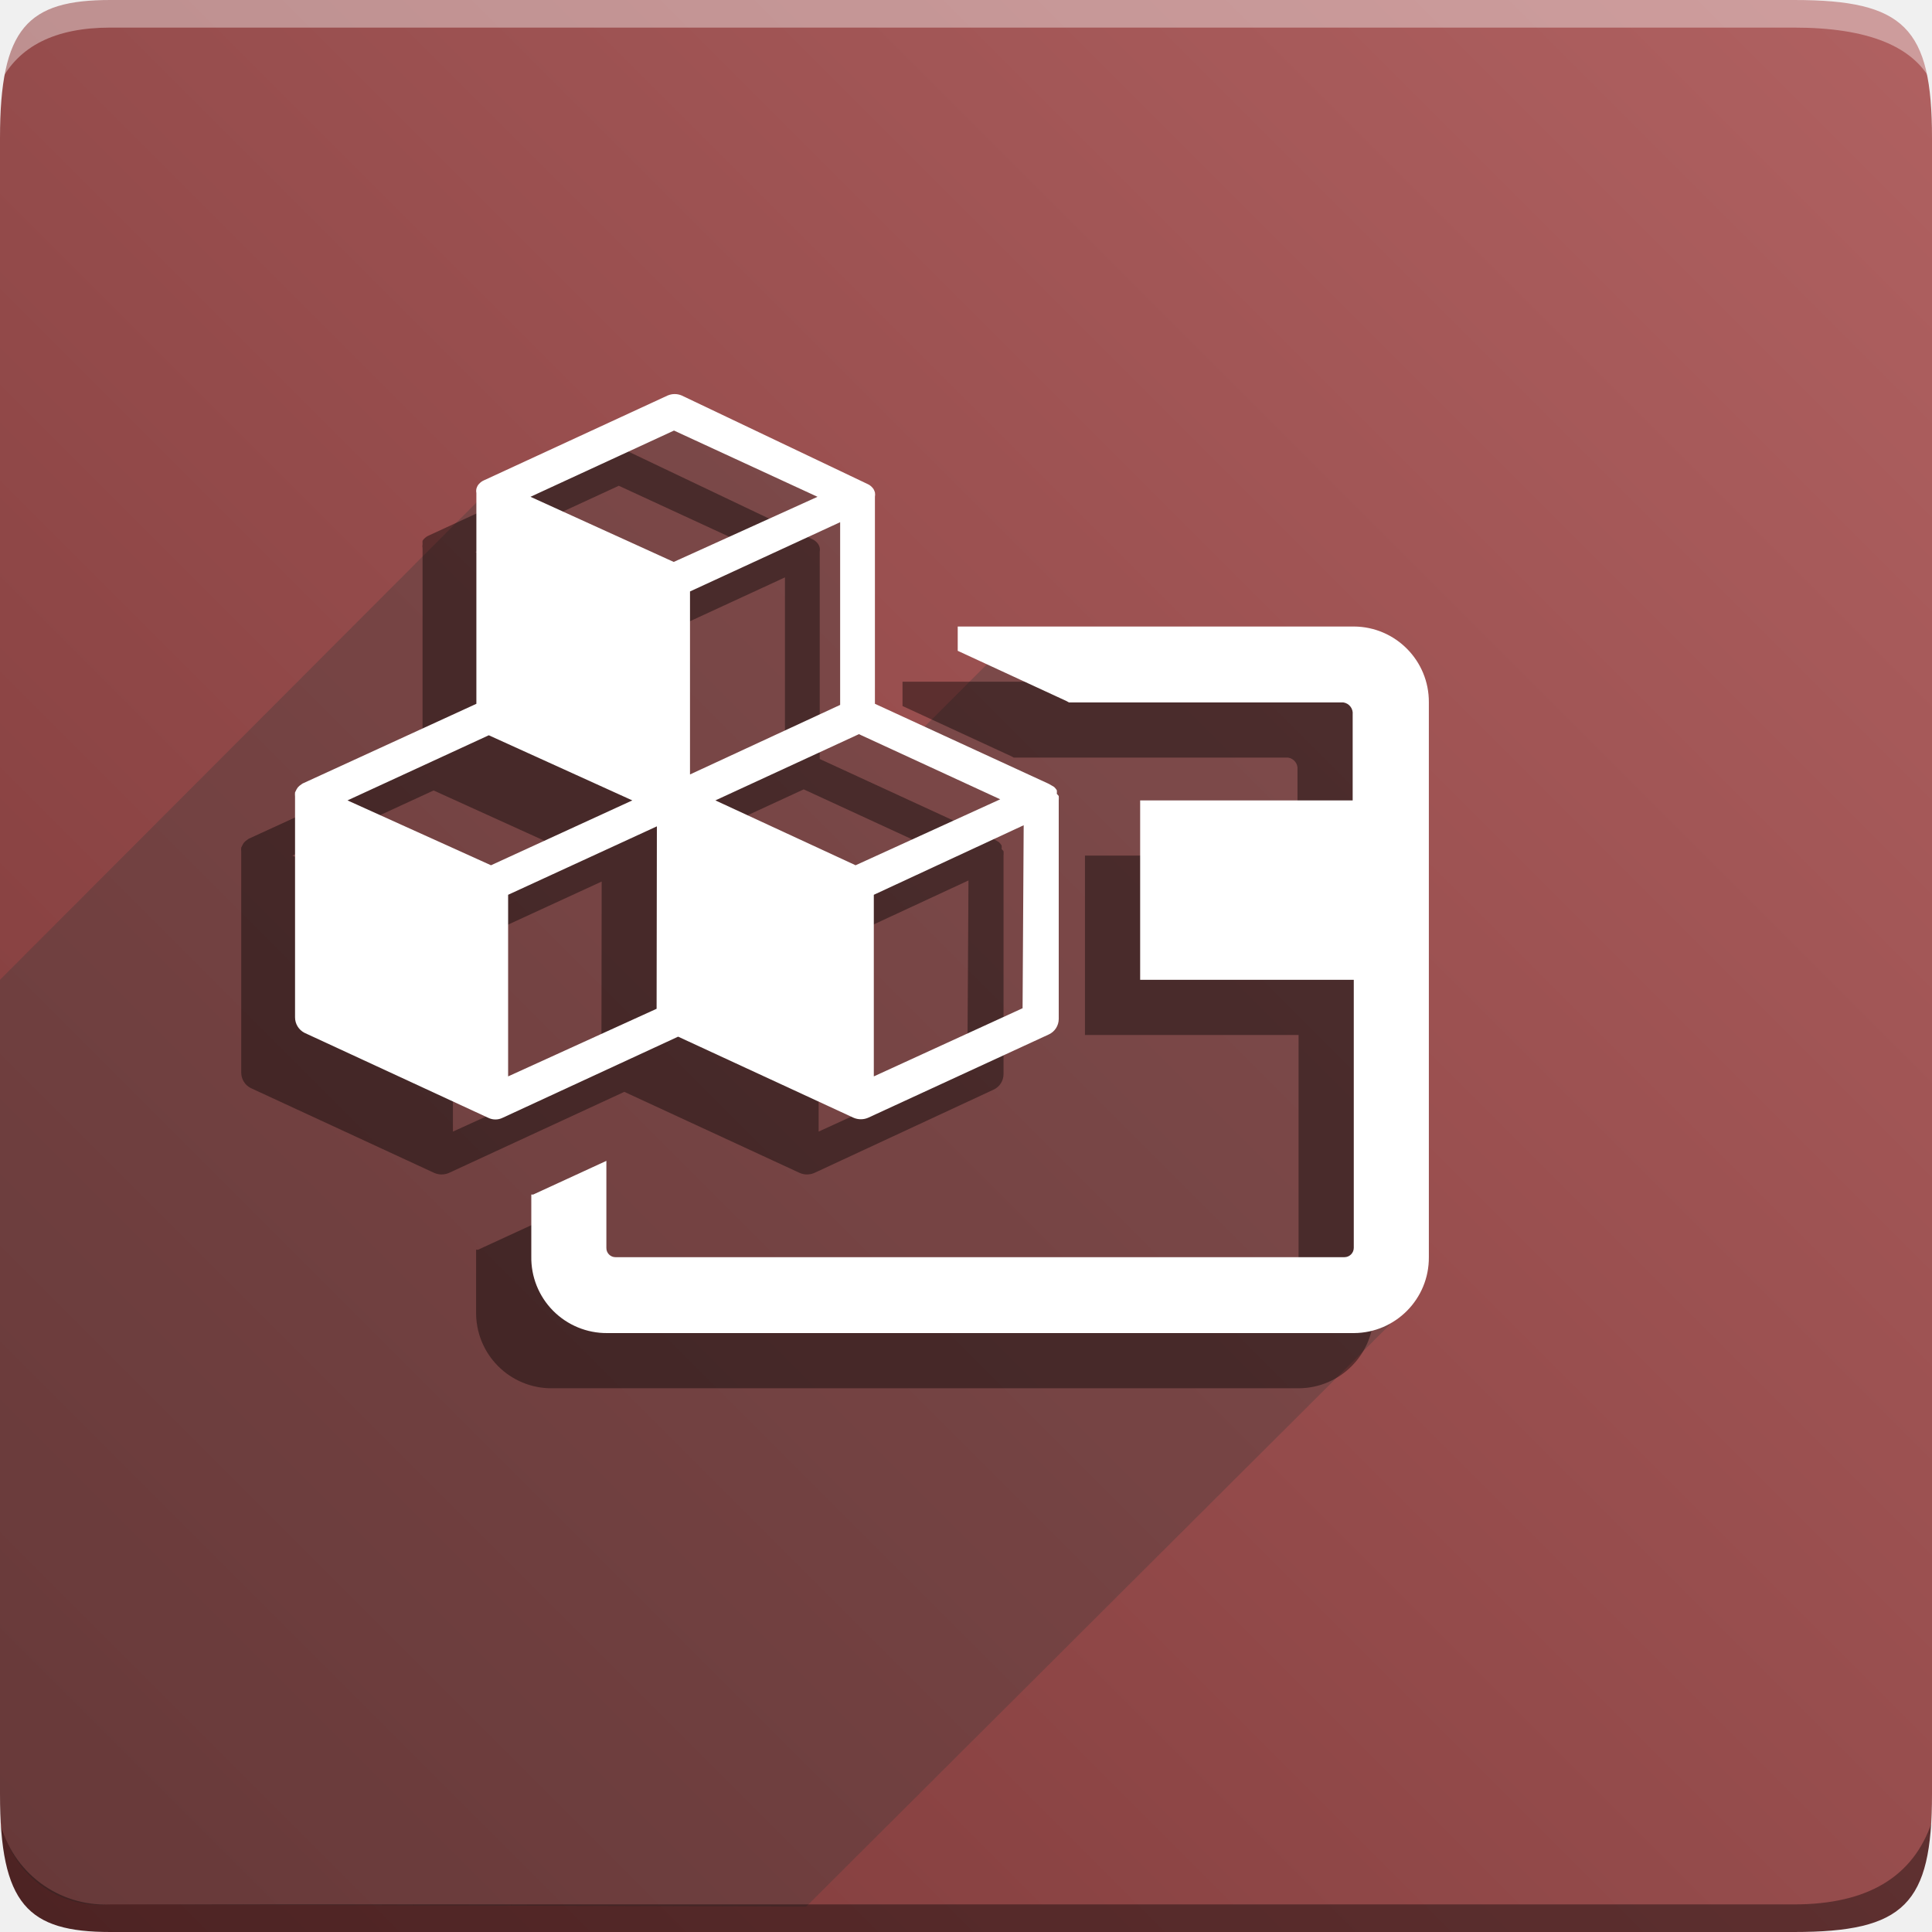
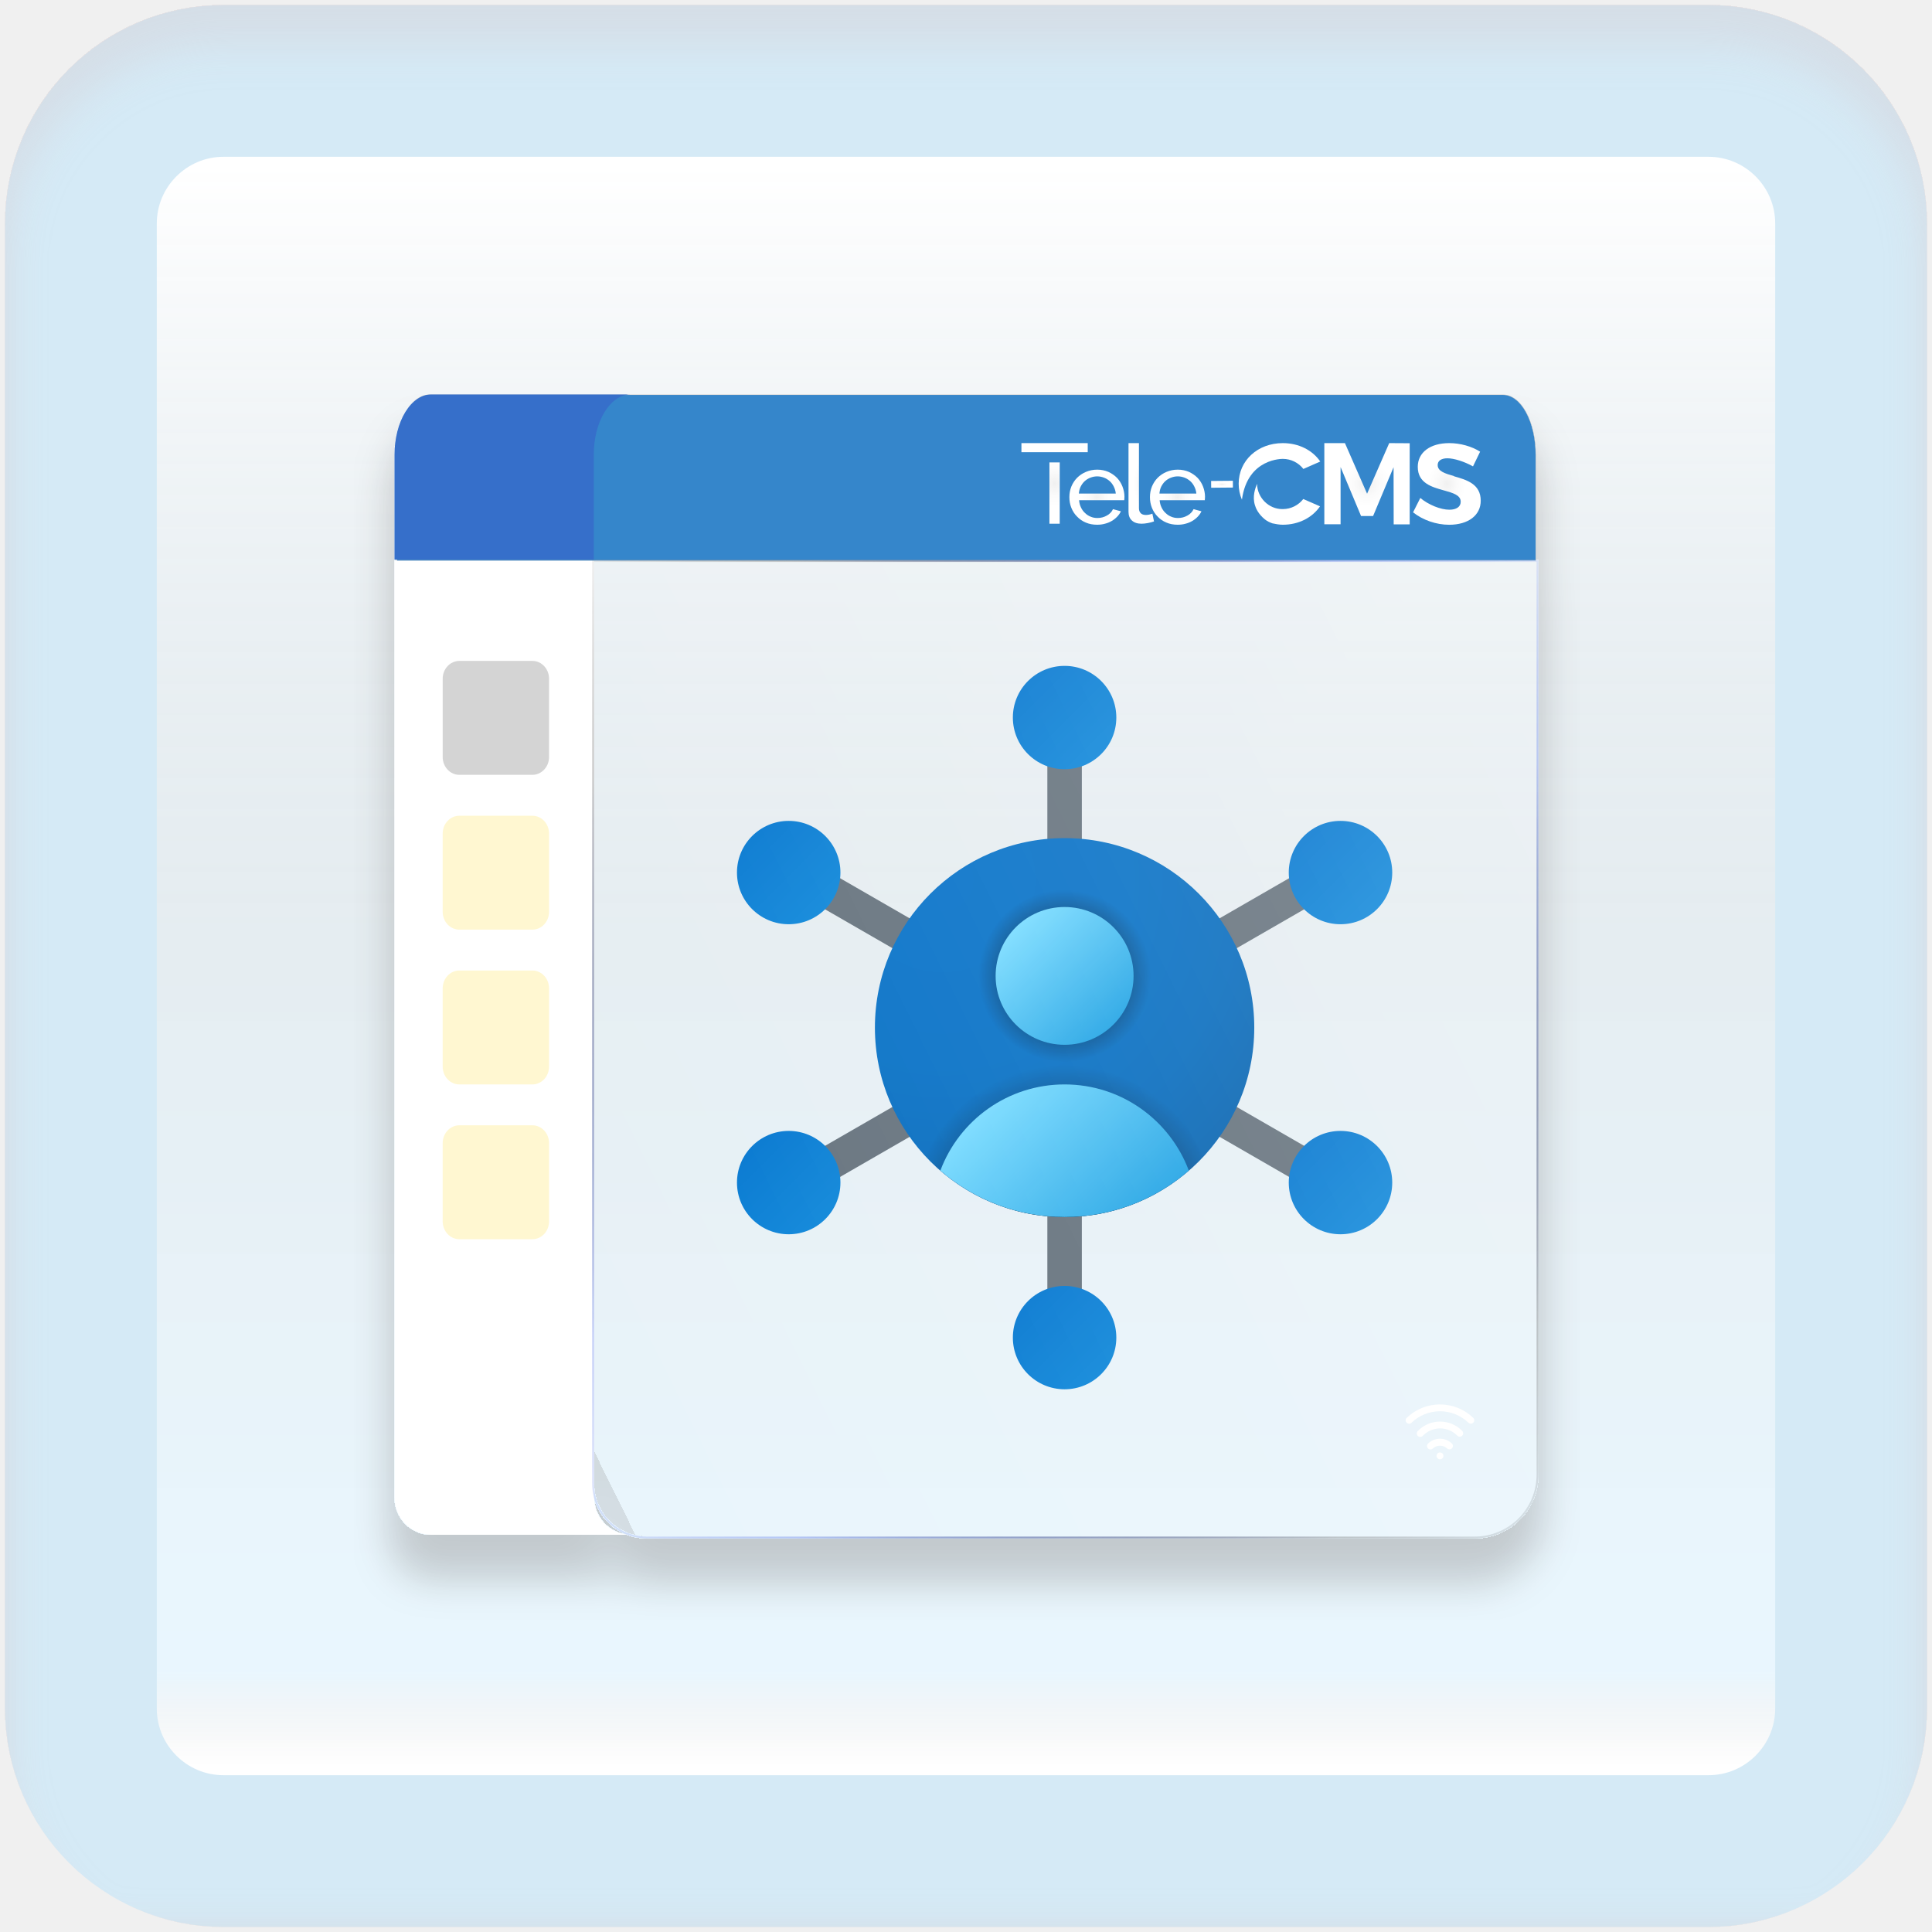
- <svg xmlns="http://www.w3.org/2000/svg" id="Layer_1" data-name="Layer 1" viewBox="0 0 70 70">
+ <svg xmlns="http://www.w3.org/2000/svg" width="191" height="191" viewBox="0 0 191 191" fill="none">
+   <g filter="url(#filter0_i_64_61)">
+     <path d="M168.887 8H22.113C14.319 8 8 14.319 8 22.113V168.887C8 176.681 14.319 183 22.113 183H168.887C176.681 183 183 176.681 183 168.887V22.113C183 14.319 176.681 8 168.887 8Z" fill="white" />
+     <path d="M168.887 8H22.113C14.319 8 8 14.319 8 22.113V168.887C8 176.681 14.319 183 22.113 183H168.887C176.681 183 183 176.681 183 168.887V22.113C183 14.319 176.681 8 168.887 8Z" fill="url(#paint0_linear_64_61)" fill-opacity="0.2" />
+     <path d="M168.887 8H22.113C14.319 8 8 14.319 8 22.113V168.887C8 176.681 14.319 183 22.113 183H168.887C176.681 183 183 176.681 183 168.887V22.113C183 14.319 176.681 8 168.887 8Z" stroke="#D5EAF6" stroke-width="15" />
+   </g>
+   <g filter="url(#filter1_dd_64_61)">
+     <path d="M62.367 151.729H42.636C42.159 151.729 41.685 151.633 41.244 151.448C40.803 151.264 40.402 150.993 40.064 150.65C39.726 150.307 39.459 149.902 39.276 149.455C39.093 149.008 39 148.529 39 148.044V55.412H58.735V148.044C58.733 148.528 58.828 149.007 59.009 149.454C59.192 149.901 59.459 150.307 59.797 150.649C60.134 150.991 60.535 151.263 60.976 151.447C61.417 151.633 61.889 151.729 62.367 151.729Z" fill="white" />
+     <path d="M52.632 65.338H45.412C44.502 65.338 43.764 66.128 43.764 67.103V74.836C43.764 75.811 44.502 76.601 45.412 76.601H52.632C53.542 76.601 54.281 75.811 54.281 74.836V67.103C54.281 66.128 53.542 65.338 52.632 65.338Z" fill="#151515" fill-opacity="0.18" />
+     <path d="M52.632 80.644H45.412C44.502 80.644 43.764 81.434 43.764 82.409V90.142C43.764 91.116 44.502 91.906 45.412 91.906H52.632C53.542 91.906 54.281 91.116 54.281 90.142V82.409C54.281 81.434 53.542 80.644 52.632 80.644Z" fill="#FFD600" fill-opacity="0.18" />
+     <path d="M52.632 95.946H45.412C44.502 95.946 43.764 96.736 43.764 97.711V105.444C43.764 106.419 44.502 107.209 45.412 107.209H52.632C53.542 107.209 54.281 106.419 54.281 105.444V97.711C54.281 96.736 53.542 95.946 52.632 95.946Z" fill="#FFD600" fill-opacity="0.18" />
+     <path d="M52.632 111.248H45.412C44.502 111.248 43.764 112.038 43.764 113.013V120.746C43.764 121.721 44.502 122.511 45.412 122.511H52.632C53.542 122.511 54.281 121.721 54.281 120.746V113.013C54.281 112.038 53.542 111.248 52.632 111.248Z" fill="#FFD600" fill-opacity="0.18" />
+     <path d="M42.485 39.133H148.599C149.393 39.133 150.187 39.715 150.786 40.82C151.385 41.92 151.726 43.422 151.726 44.995V55.325H39.358V44.995C39.358 43.422 39.7 41.92 40.298 40.82C40.897 39.715 41.691 39.133 42.485 39.133Z" fill="#3586CB" stroke="#3586CB" stroke-width="0.184" />
+     <path d="M42.427 39.028H148.597C149.446 39.028 150.268 39.647 150.878 40.764C151.487 41.88 151.83 43.396 151.83 44.978V55.383H39.194V44.978C39.194 43.396 39.537 41.88 40.145 40.764C40.755 39.647 41.576 39.028 42.427 39.028Z" stroke="white" stroke-opacity="0.4" stroke-width="0.046" />
+     <path d="M42.427 39.028H148.597C149.446 39.028 150.268 39.647 150.878 40.764C151.487 41.88 151.83 43.396 151.83 44.978V55.383H39.194V44.978C39.194 43.396 39.537 41.88 40.145 40.764C40.755 39.647 41.576 39.028 42.427 39.028Z" stroke="black" stroke-opacity="0.2" stroke-width="0.046" />
+     <path d="M62.328 39C61.365 39.002 60.442 39.629 59.763 40.744C59.082 41.86 58.7 43.372 58.7 44.949V55.33H39V44.949C39 43.371 39.383 41.858 40.064 40.742C40.745 39.627 41.668 39 42.63 39H62.328Z" fill="#366FCA" />
+     <path d="M103.748 51.775H104.766V45.715H103.748V51.775ZM100.98 43.807V44.705H107.534V43.807H100.98Z" fill="white" />
+     <path d="M103.748 51.775H104.766V45.715H103.748V51.775ZM100.98 43.807V44.705H107.534V43.807H100.98Z" fill="url(#paint1_radial_64_61)" fill-opacity="0.2" />
+     <path d="M108.463 51.876C108.73 51.876 108.989 51.846 109.235 51.775C109.484 51.715 109.7 51.624 109.906 51.504C110.112 51.383 110.288 51.242 110.443 51.081C110.597 50.919 110.72 50.748 110.813 50.547L110.029 50.336C109.968 50.477 109.886 50.597 109.783 50.698C109.68 50.809 109.556 50.9 109.421 50.97C109.277 51.05 109.132 51.111 108.978 51.151C108.813 51.191 108.659 51.211 108.494 51.211C108.257 51.211 108.029 51.171 107.823 51.081C107.617 51 107.431 50.879 107.267 50.718C107.101 50.567 106.968 50.386 106.865 50.164C106.762 49.953 106.699 49.712 106.679 49.45H111.144C111.144 49.419 111.154 49.369 111.154 49.309C111.154 49.248 111.165 49.188 111.165 49.107C111.165 48.765 111.092 48.423 110.969 48.101C110.845 47.779 110.659 47.487 110.431 47.245C110.195 47.004 109.906 46.802 109.576 46.651C109.247 46.51 108.875 46.43 108.473 46.43C108.061 46.43 107.689 46.51 107.36 46.651C107.019 46.792 106.73 46.993 106.483 47.235C106.235 47.487 106.049 47.779 105.915 48.101C105.782 48.433 105.719 48.785 105.719 49.148C105.719 49.52 105.782 49.873 105.915 50.205C106.049 50.537 106.235 50.829 106.483 51.071C106.72 51.322 107.009 51.523 107.348 51.664C107.679 51.805 108.051 51.876 108.463 51.876ZM110.308 48.795H106.659C106.679 48.554 106.73 48.322 106.833 48.111C106.936 47.909 107.061 47.728 107.225 47.577C107.39 47.426 107.576 47.305 107.792 47.225C107.999 47.144 108.225 47.094 108.473 47.094C108.71 47.094 108.938 47.144 109.154 47.225C109.36 47.305 109.546 47.426 109.71 47.567C109.875 47.718 110.009 47.899 110.112 48.111C110.215 48.322 110.288 48.554 110.308 48.795Z" fill="white" />
+     <path d="M108.463 51.876C108.73 51.876 108.989 51.846 109.235 51.775C109.484 51.715 109.7 51.624 109.906 51.504C110.112 51.383 110.288 51.242 110.443 51.081C110.597 50.919 110.72 50.748 110.813 50.547L110.029 50.336C109.968 50.477 109.886 50.597 109.783 50.698C109.68 50.809 109.556 50.9 109.421 50.97C109.277 51.05 109.132 51.111 108.978 51.151C108.813 51.191 108.659 51.211 108.494 51.211C108.257 51.211 108.029 51.171 107.823 51.081C107.617 51 107.431 50.879 107.267 50.718C107.101 50.567 106.968 50.386 106.865 50.164C106.762 49.953 106.699 49.712 106.679 49.45H111.144C111.144 49.419 111.154 49.369 111.154 49.309C111.154 49.248 111.165 49.188 111.165 49.107C111.165 48.765 111.092 48.423 110.969 48.101C110.845 47.779 110.659 47.487 110.431 47.245C110.195 47.004 109.906 46.802 109.576 46.651C109.247 46.51 108.875 46.43 108.473 46.43C108.061 46.43 107.689 46.51 107.36 46.651C107.019 46.792 106.73 46.993 106.483 47.235C106.235 47.487 106.049 47.779 105.915 48.101C105.782 48.433 105.719 48.785 105.719 49.148C105.719 49.52 105.782 49.873 105.915 50.205C106.049 50.537 106.235 50.829 106.483 51.071C106.72 51.322 107.009 51.523 107.348 51.664C107.679 51.805 108.051 51.876 108.463 51.876ZM110.308 48.795H106.659C106.679 48.554 106.73 48.322 106.833 48.111C106.936 47.909 107.061 47.728 107.225 47.577C107.39 47.426 107.576 47.305 107.792 47.225C107.999 47.144 108.225 47.094 108.473 47.094C108.71 47.094 108.938 47.144 109.154 47.225C109.36 47.305 109.546 47.426 109.71 47.567C109.875 47.718 110.009 47.899 110.112 48.111C110.215 48.322 110.288 48.554 110.308 48.795Z" fill="url(#paint2_radial_64_61)" fill-opacity="0.2" />
+     <path d="M111.566 43.807V50.586C111.566 50.964 111.672 51.256 111.906 51.462C112.141 51.678 112.457 51.775 112.857 51.775C113.032 51.775 113.243 51.754 113.478 51.71C113.712 51.667 113.912 51.613 114.088 51.548L113.924 50.781C113.818 50.824 113.712 50.856 113.596 50.878C113.478 50.9 113.372 50.91 113.291 50.91C113.067 50.91 112.891 50.856 112.774 50.737C112.658 50.618 112.598 50.456 112.598 50.24V43.807H111.566Z" fill="white" />
+     <path d="M111.566 43.807V50.586C111.566 50.964 111.672 51.256 111.906 51.462C112.141 51.678 112.457 51.775 112.857 51.775C113.032 51.775 113.243 51.754 113.478 51.71C113.712 51.667 113.912 51.613 114.088 51.548L113.924 50.781C113.818 50.824 113.712 50.856 113.596 50.878C113.478 50.9 113.372 50.91 113.291 50.91C113.067 50.91 112.891 50.856 112.774 50.737C112.658 50.618 112.598 50.456 112.598 50.24V43.807H111.566Z" fill="url(#paint3_radial_64_61)" fill-opacity="0.2" />
+     <path d="M116.428 51.876C116.697 51.876 116.954 51.846 117.202 51.775C117.449 51.715 117.665 51.624 117.871 51.504C118.077 51.383 118.253 51.242 118.408 51.081C118.562 50.919 118.687 50.748 118.778 50.547L117.996 50.336C117.933 50.477 117.851 50.597 117.748 50.698C117.645 50.809 117.521 50.9 117.388 50.97C117.243 51.05 117.099 51.111 116.943 51.151C116.778 51.191 116.624 51.211 116.459 51.211C116.222 51.211 115.994 51.171 115.788 51.081C115.582 51 115.397 50.879 115.232 50.718C115.067 50.567 114.933 50.386 114.83 50.164C114.727 49.953 114.664 49.712 114.644 49.45H119.109C119.109 49.419 119.119 49.369 119.119 49.309C119.119 49.248 119.13 49.188 119.13 49.107C119.13 48.765 119.057 48.423 118.934 48.101C118.81 47.779 118.624 47.487 118.398 47.245C118.16 47.004 117.871 46.802 117.542 46.651C117.212 46.51 116.84 46.43 116.438 46.43C116.026 46.43 115.654 46.51 115.325 46.651C114.984 46.792 114.695 46.993 114.448 47.235C114.2 47.487 114.016 47.779 113.881 48.101C113.747 48.433 113.685 48.785 113.685 49.148C113.685 49.52 113.747 49.873 113.881 50.205C114.016 50.537 114.2 50.829 114.448 51.071C114.685 51.322 114.974 51.523 115.315 51.664C115.644 51.805 116.016 51.876 116.428 51.876ZM118.273 48.795H114.624C114.644 48.554 114.695 48.322 114.798 48.111C114.903 47.909 115.026 47.728 115.19 47.577C115.355 47.426 115.541 47.305 115.758 47.225C115.964 47.144 116.19 47.094 116.438 47.094C116.675 47.094 116.903 47.144 117.119 47.225C117.325 47.305 117.511 47.426 117.675 47.567C117.841 47.718 117.974 47.899 118.077 48.111C118.182 48.322 118.253 48.554 118.273 48.795Z" fill="white" />
+     <path d="M116.428 51.876C116.697 51.876 116.954 51.846 117.202 51.775C117.449 51.715 117.665 51.624 117.871 51.504C118.077 51.383 118.253 51.242 118.408 51.081C118.562 50.919 118.687 50.748 118.778 50.547L117.996 50.336C117.933 50.477 117.851 50.597 117.748 50.698C117.645 50.809 117.521 50.9 117.388 50.97C117.243 51.05 117.099 51.111 116.943 51.151C116.778 51.191 116.624 51.211 116.459 51.211C116.222 51.211 115.994 51.171 115.788 51.081C115.582 51 115.397 50.879 115.232 50.718C115.067 50.567 114.933 50.386 114.83 50.164C114.727 49.953 114.664 49.712 114.644 49.45H119.109C119.109 49.419 119.119 49.369 119.119 49.309C119.119 49.248 119.13 49.188 119.13 49.107C119.13 48.765 119.057 48.423 118.934 48.101C118.81 47.779 118.624 47.487 118.398 47.245C118.16 47.004 117.871 46.802 117.542 46.651C117.212 46.51 116.84 46.43 116.438 46.43C116.026 46.43 115.654 46.51 115.325 46.651C114.984 46.792 114.695 46.993 114.448 47.235C114.2 47.487 114.016 47.779 113.881 48.101C113.747 48.433 113.685 48.785 113.685 49.148C113.685 49.52 113.747 49.873 113.881 50.205C114.016 50.537 114.2 50.829 114.448 51.071C114.685 51.322 114.974 51.523 115.315 51.664C115.644 51.805 116.016 51.876 116.428 51.876ZM118.273 48.795H114.624C114.644 48.554 114.695 48.322 114.798 48.111C114.903 47.909 115.026 47.728 115.19 47.577C115.355 47.426 115.541 47.305 115.758 47.225C115.964 47.144 116.19 47.094 116.438 47.094C116.675 47.094 116.903 47.144 117.119 47.225C117.325 47.305 117.511 47.426 117.675 47.567C117.841 47.718 117.974 47.899 118.077 48.111C118.182 48.322 118.253 48.554 118.273 48.795Z" fill="url(#paint4_radial_64_61)" fill-opacity="0.2" />
+     <path d="M119.738 48.219L121.889 48.2L121.883 47.53L119.732 47.549L119.738 48.219Z" fill="white" />
+     <path d="M119.738 48.219L121.889 48.2L121.883 47.53L119.732 47.549L119.738 48.219Z" fill="url(#paint5_radial_64_61)" fill-opacity="0.2" />
+     <path d="M126.753 50.328C125.431 50.328 124.287 49.198 124.275 47.831C124.091 48.271 123.792 49.085 124.068 49.955C124.148 50.226 124.378 50.803 125.046 51.345C125.287 51.537 125.509 51.636 125.785 51.737C126.096 51.805 126.473 51.876 126.817 51.876C128.405 51.876 129.741 51.164 130.5 50.057L128.844 49.333C128.372 49.944 127.623 50.328 126.84 50.328H126.753ZM126.84 45.367C127.634 45.367 128.382 45.751 128.854 46.361L130.523 45.627C129.764 44.519 128.417 43.807 126.817 43.807C124.332 43.807 122.457 45.536 122.457 47.819C122.457 48.384 122.571 48.915 122.779 49.401C123.332 45.254 126.84 45.367 126.84 45.367Z" fill="white" />
+     <path d="M126.753 50.328C125.431 50.328 124.287 49.198 124.275 47.831C124.091 48.271 123.792 49.085 124.068 49.955C124.148 50.226 124.378 50.803 125.046 51.345C125.287 51.537 125.509 51.636 125.785 51.737C126.096 51.805 126.473 51.876 126.817 51.876C128.405 51.876 129.741 51.164 130.5 50.057L128.844 49.333C128.372 49.944 127.623 50.328 126.84 50.328H126.753ZM126.84 45.367C127.634 45.367 128.382 45.751 128.854 46.361L130.523 45.627C129.764 44.519 128.417 43.807 126.817 43.807C124.332 43.807 122.457 45.536 122.457 47.819C122.457 48.384 122.571 48.915 122.779 49.401C123.332 45.254 126.84 45.367 126.84 45.367Z" fill="url(#paint6_radial_64_61)" fill-opacity="0.2" />
+     <path d="M137.339 43.807L135.151 48.808L132.962 43.807H130.925V51.83H132.532V46.176L134.557 51.017H135.745L137.77 46.188L137.781 51.841H139.364V43.819L137.339 43.807Z" fill="white" />
+     <path d="M137.339 43.807L135.151 48.808L132.962 43.807H130.925V51.83H132.532V46.176L134.557 51.017H135.745L137.77 46.188L137.781 51.841H139.364V43.819L137.339 43.807Z" fill="url(#paint7_radial_64_61)" fill-opacity="0.2" />
+     <path d="M143.739 47.065C142.881 46.817 142.13 46.603 142.13 45.972C142.13 45.555 142.488 45.307 143.096 45.307C143.75 45.307 144.777 45.634 145.623 46.107L146.326 44.653C145.491 44.123 144.359 43.807 143.274 43.807C141.378 43.807 140.162 44.732 140.162 46.152C140.162 47.764 141.545 48.148 142.762 48.486C143.644 48.734 144.407 48.948 144.407 49.602C144.407 50.098 143.99 50.391 143.286 50.391C142.416 50.391 141.223 49.906 140.413 49.23L139.698 50.65C140.663 51.417 141.987 51.879 143.263 51.879C145.159 51.879 146.387 50.943 146.387 49.5C146.387 47.843 144.992 47.437 143.75 47.088L143.739 47.065Z" fill="white" />
+     <path d="M143.739 47.065C142.881 46.817 142.13 46.603 142.13 45.972C142.13 45.555 142.488 45.307 143.096 45.307C143.75 45.307 144.777 45.634 145.623 46.107L146.326 44.653C145.491 44.123 144.359 43.807 143.274 43.807C141.378 43.807 140.162 44.732 140.162 46.152C140.162 47.764 141.545 48.148 142.762 48.486C143.644 48.734 144.407 48.948 144.407 49.602C144.407 50.098 143.99 50.391 143.286 50.391C142.416 50.391 141.223 49.906 140.413 49.23L139.698 50.65C140.663 51.417 141.987 51.879 143.263 51.879C145.159 51.879 146.387 50.943 146.387 49.5C146.387 47.843 144.992 47.437 143.75 47.088L143.739 47.065Z" fill="url(#paint8_radial_64_61)" fill-opacity="0.2" />
+     <path d="M142.361 144.269C142.548 144.267 142.699 144.115 142.698 143.928C142.698 143.74 142.545 143.589 142.358 143.589C142.171 143.591 142.02 143.743 142.02 143.93C142.021 144.118 142.174 144.269 142.361 144.269Z" fill="white" />
+     <path d="M142.354 142.234C141.916 142.235 141.495 142.406 141.18 142.713C141.116 142.775 141.078 142.861 141.076 142.951C141.075 143.041 141.11 143.128 141.172 143.192C141.236 143.257 141.322 143.293 141.412 143.295C141.502 143.296 141.587 143.261 141.653 143.199C141.844 143.022 142.096 142.923 142.357 142.923C142.618 142.922 142.869 143.019 143.062 143.195C143.128 143.255 143.215 143.29 143.305 143.287C143.395 143.286 143.48 143.248 143.543 143.184C143.605 143.119 143.639 143.032 143.637 142.942C143.634 142.852 143.597 142.766 143.533 142.704C143.215 142.4 142.792 142.232 142.354 142.234ZM142.348 140.538C141.939 140.539 141.534 140.624 141.158 140.785C140.782 140.947 140.442 141.183 140.158 141.479C140.127 141.511 140.104 141.55 140.088 141.592C140.072 141.634 140.065 141.679 140.065 141.724C140.066 141.769 140.078 141.814 140.095 141.855C140.114 141.895 140.14 141.933 140.174 141.964C140.24 142.026 140.327 142.059 140.419 142.056C140.464 142.055 140.509 142.045 140.55 142.026C140.59 142.007 140.628 141.981 140.658 141.948C140.879 141.717 141.143 141.534 141.436 141.408C141.73 141.281 142.045 141.216 142.364 141.216C142.683 141.214 142.998 141.277 143.293 141.4C143.586 141.525 143.853 141.707 144.076 141.936C144.106 141.968 144.144 141.993 144.186 142.01C144.227 142.027 144.272 142.036 144.317 142.036C144.382 142.036 144.447 142.016 144.502 141.979C144.557 141.942 144.6 141.89 144.626 141.829C144.652 141.768 144.659 141.701 144.647 141.635C144.634 141.57 144.604 141.511 144.559 141.463C144.272 141.167 143.927 140.933 143.547 140.775C143.168 140.615 142.76 140.535 142.348 140.538Z" fill="white" />
+     <path d="M145.64 140.163C144.753 139.313 143.57 138.84 142.341 138.844C141.111 138.848 139.933 139.33 139.05 140.187C138.993 140.251 138.963 140.333 138.964 140.419C138.966 140.505 139.001 140.586 139.06 140.648C139.118 140.709 139.2 140.747 139.285 140.751C139.371 140.756 139.455 140.728 139.52 140.673C140.277 139.937 141.288 139.523 142.344 139.519C143.398 139.516 144.414 139.923 145.174 140.653C145.238 140.714 145.321 140.747 145.408 140.747C145.455 140.747 145.5 140.737 145.542 140.719C145.584 140.701 145.622 140.674 145.652 140.641C145.714 140.576 145.748 140.489 145.745 140.4C145.743 140.31 145.706 140.224 145.64 140.163Z" fill="white" />
+     <path d="M130.97 84.787L77.821 115.437L79.525 118.387L132.674 87.737L130.97 84.787Z" fill="#64717C" />
+     <path d="M77.821 87.737L130.97 118.387L132.674 115.438L79.526 84.788L77.821 87.737Z" fill="#64717C" />
+     <path d="M106.952 132.238V70.938H103.543V132.238H106.952Z" fill="#64717C" />
+     <path d="M105.247 76.046C108.072 76.046 110.361 73.759 110.361 70.938C110.361 68.116 108.072 65.829 105.247 65.829C102.423 65.829 100.133 68.116 100.133 70.938C100.133 73.759 102.423 76.046 105.247 76.046Z" fill="url(#paint9_linear_64_61)" />
+     <path d="M77.972 91.371C80.797 91.371 83.086 89.084 83.086 86.263C83.086 83.442 80.797 81.154 77.972 81.154C75.147 81.154 72.858 83.442 72.858 86.263C72.858 89.084 75.147 91.371 77.972 91.371Z" fill="url(#paint10_linear_64_61)" />
+     <path d="M77.972 122.021C80.797 122.021 83.086 119.734 83.086 116.913C83.086 114.092 80.797 111.804 77.972 111.804C75.147 111.804 72.858 114.092 72.858 116.913C72.858 119.734 75.147 122.021 77.972 122.021Z" fill="url(#paint11_linear_64_61)" />
+     <path d="M132.524 91.371C135.348 91.371 137.638 89.084 137.638 86.263C137.638 83.442 135.348 81.154 132.524 81.154C129.699 81.154 127.409 83.442 127.409 86.263C127.409 89.084 129.699 91.371 132.524 91.371Z" fill="url(#paint12_linear_64_61)" />
+     <path d="M132.524 122.021C135.348 122.021 137.638 119.734 137.638 116.913C137.638 114.092 135.348 111.804 132.524 111.804C129.699 111.804 127.409 114.092 127.409 116.913C127.409 119.734 129.699 122.021 132.524 122.021Z" fill="url(#paint13_linear_64_61)" />
+     <path d="M105.247 137.346C108.072 137.346 110.361 135.059 110.361 132.238C110.361 129.416 108.072 127.129 105.247 127.129C102.423 127.129 100.133 129.416 100.133 132.238C100.133 135.059 102.423 137.346 105.247 137.346Z" fill="url(#paint14_linear_64_61)" />
+     <path d="M123.999 101.588C123.999 111.932 115.603 120.318 105.247 120.318C94.891 120.318 86.495 111.932 86.495 101.588C86.495 91.243 94.891 82.857 105.247 82.857C115.603 82.857 123.999 91.243 123.999 101.588Z" fill="url(#paint15_radial_64_61)" />
+     <path d="M105.247 120.318C110.681 120.318 115.56 117.996 118.984 114.307C116.664 109.027 111.392 105.334 105.247 105.334C99.104 105.334 93.83 109.027 91.511 114.307C94.935 117.996 99.814 120.318 105.247 120.318Z" fill="url(#paint16_radial_64_61)" />
+     <path d="M105.248 104.993C109.955 104.993 113.772 101.181 113.772 96.479C113.772 91.777 109.955 87.965 105.248 87.965C100.54 87.965 96.724 91.777 96.724 96.479C96.724 101.181 100.54 104.993 105.248 104.993Z" fill="url(#paint17_radial_64_61)" />
+     <path d="M105.248 103.29C109.015 103.29 112.067 100.241 112.067 96.479C112.067 92.718 109.015 89.668 105.248 89.668C101.482 89.668 98.429 92.718 98.429 96.479C98.429 100.241 101.482 103.29 105.248 103.29Z" fill="url(#paint18_linear_64_61)" />
+     <path d="M105.247 120.318C109.949 120.318 114.237 118.576 117.528 115.721C115.661 110.75 110.875 107.207 105.247 107.207C99.621 107.207 94.833 110.75 92.967 115.721C96.259 118.576 100.545 120.318 105.247 120.318Z" fill="url(#paint19_linear_64_61)" />
+     <path d="M151.887 55.571V145.8C151.887 149.162 149.159 151.887 145.793 151.887H63.942C61.075 151.887 58.751 149.566 58.751 146.701V55.571H151.887Z" fill="url(#paint20_linear_64_61)" fill-opacity="0.5" />
+     <path d="M152 55.571V55.458H151.887H58.75H58.637V55.571V146.702C58.637 149.628 61.012 152 63.941 152H145.793C149.22 152 152 149.225 152 145.8V55.571Z" stroke="url(#paint21_radial_64_61)" stroke-width="0.184" />
+     <path d="M152 55.571V55.458H151.887H58.75H58.637V55.571V146.702C58.637 149.628 61.012 152 63.941 152H145.793C149.22 152 152 149.225 152 145.8V55.571Z" stroke="url(#paint22_radial_64_61)" stroke-width="0.184" />
+     <path d="M152 55.571V55.458H151.887H58.75H58.637V55.571V146.702C58.637 149.628 61.012 152 63.941 152H145.793C149.22 152 152 149.225 152 145.8V55.571Z" stroke="url(#paint23_radial_64_61)" stroke-width="0.184" />
+   </g>
  <defs>
-     <mask id="mask" x="0" y="0" width="70" height="70" maskUnits="userSpaceOnUse">
-       <g id="b">
-         <path id="a" d="M4,0H65c4,0,5,1,5,5V65c0,4-1,5-5,5H4c-3,0-4-1-4-5V5C0,1,1,0,4,0Z" fill="#fff" fill-rule="evenodd" />
-       </g>
-     </mask>
-     <linearGradient id="linear-gradient" x1="-1615.93" y1="477.94" x2="-1616.93" y2="476.94" gradientTransform="matrix(70, 0, 0, -70, 113184.99, 33455.73)" gradientUnits="userSpaceOnUse">
-       <stop offset="0" stop-color="#b06161" />
-       <stop offset="0.46" stop-color="#984e4e" />
-       <stop offset="1" stop-color="#7c3838" />
+     <filter id="filter0_i_64_61" x="0.5" y="0.5" width="190" height="194" filterUnits="userSpaceOnUse" color-interpolation-filters="sRGB">
+       <feFlood flood-opacity="0" result="BackgroundImageFix" />
+       <feBlend mode="normal" in="SourceGraphic" in2="BackgroundImageFix" result="shape" />
+       <feColorMatrix in="SourceAlpha" type="matrix" values="0 0 0 0 0 0 0 0 0 0 0 0 0 0 0 0 0 0 127 0" result="hardAlpha" />
+       <feOffset dy="4" />
+       <feGaussianBlur stdDeviation="2" />
+       <feComposite in2="hardAlpha" operator="arithmetic" k2="-1" k3="1" />
+       <feColorMatrix type="matrix" values="0 0 0 0 0.838 0 0 0 0 0.733 0 0 0 0 0.733 0 0 0 0.25 0" />
+       <feBlend mode="normal" in2="shape" result="effect1_innerShadow_64_61" />
+     </filter>
+     <filter id="filter1_dd_64_61" x="35" y="39" width="121.092" height="121.092" filterUnits="userSpaceOnUse" color-interpolation-filters="sRGB">
+       <feFlood flood-opacity="0" result="BackgroundImageFix" />
+       <feColorMatrix in="SourceAlpha" type="matrix" values="0 0 0 0 0 0 0 0 0 0 0 0 0 0 0 0 0 0 127 0" result="hardAlpha" />
+       <feOffset dy="4" />
+       <feGaussianBlur stdDeviation="2" />
+       <feComposite in2="hardAlpha" operator="out" />
+       <feColorMatrix type="matrix" values="0 0 0 0 0 0 0 0 0 0 0 0 0 0 0 0 0 0 0.25 0" />
+       <feBlend mode="normal" in2="BackgroundImageFix" result="effect1_dropShadow_64_61" />
+       <feColorMatrix in="SourceAlpha" type="matrix" values="0 0 0 0 0 0 0 0 0 0 0 0 0 0 0 0 0 0 127 0" result="hardAlpha" />
+       <feOffset dy="4" />
+       <feGaussianBlur stdDeviation="2" />
+       <feComposite in2="hardAlpha" operator="out" />
+       <feColorMatrix type="matrix" values="0 0 0 0 1 0 0 0 0 1 0 0 0 0 1 0 0 0 0.25 0" />
+       <feBlend mode="normal" in2="effect1_dropShadow_64_61" result="effect2_dropShadow_64_61" />
+       <feBlend mode="normal" in="SourceGraphic" in2="effect2_dropShadow_64_61" result="shape" />
+     </filter>
+     <linearGradient id="paint0_linear_64_61" x1="95.5" y1="16.468" x2="95.5" y2="174.532" gradientUnits="userSpaceOnUse">
+       <stop stop-color="white" />
+       <stop offset="0.472" stop-color="#0D5176" stop-opacity="0.528" />
+       <stop offset="0.941" stop-color="#12A6F7" stop-opacity="0.465" />
+       <stop offset="1" stop-opacity="0" />
    </linearGradient>
+     <radialGradient id="paint1_radial_64_61" cx="0" cy="0" r="1" gradientUnits="userSpaceOnUse" gradientTransform="translate(104.258 47.7913) rotate(90.2483) scale(2.23888 1.84313)">
+       <stop stop-opacity="0.542" />
+       <stop offset="0" stop-opacity="0.29" />
+       <stop offset="0.531" stop-opacity="0.09" />
+       <stop offset="1" stop-opacity="0" />
+     </radialGradient>
+     <radialGradient id="paint2_radial_64_61" cx="0" cy="0" r="1" gradientUnits="userSpaceOnUse" gradientTransform="translate(108.443 49.1527) rotate(90.3018) scale(1.53037 1.5312)">
+       <stop stop-opacity="0.542" />
+       <stop offset="0" stop-opacity="0.29" />
+       <stop offset="0.531" stop-opacity="0.09" />
+       <stop offset="1" stop-opacity="0" />
+     </radialGradient>
+     <radialGradient id="paint3_radial_64_61" cx="0" cy="0" r="1" gradientUnits="userSpaceOnUse" gradientTransform="translate(112.828 47.7913) rotate(90.0955) scale(2.23887 0.708897)">
+       <stop stop-opacity="0.542" />
+       <stop offset="0" stop-opacity="0.29" />
+       <stop offset="0.531" stop-opacity="0.09" />
+       <stop offset="1" stop-opacity="0" />
+     </radialGradient>
+     <radialGradient id="paint4_radial_64_61" cx="0" cy="0" r="1" gradientUnits="userSpaceOnUse" gradientTransform="translate(116.408 49.1527) rotate(90.3018) scale(1.53037 1.5312)">
+       <stop stop-opacity="0.542" />
+       <stop offset="0" stop-opacity="0.29" />
+       <stop offset="0.531" stop-opacity="0.09" />
+       <stop offset="1" stop-opacity="0" />
+     </radialGradient>
+     <radialGradient id="paint5_radial_64_61" cx="0" cy="0" r="1" gradientUnits="userSpaceOnUse" gradientTransform="translate(120.81 47.8746) rotate(90.4692) scale(0.188396 0.605153)">
+       <stop stop-opacity="0.542" />
+       <stop offset="0" stop-opacity="0.29" />
+       <stop offset="0.531" stop-opacity="0.09" />
+       <stop offset="1" stop-opacity="0" />
+     </radialGradient>
+     <radialGradient id="paint6_radial_64_61" cx="0" cy="0" r="1" gradientUnits="userSpaceOnUse" gradientTransform="translate(126.491 47.8418) rotate(90.3018) scale(2.26723 2.26845)">
+       <stop stop-opacity="0.542" />
+       <stop offset="0" stop-opacity="0.29" />
+       <stop offset="0.531" stop-opacity="0.09" />
+       <stop offset="1" stop-opacity="0" />
+     </radialGradient>
+     <radialGradient id="paint7_radial_64_61" cx="0" cy="0" r="1" gradientUnits="userSpaceOnUse" gradientTransform="translate(135.145 47.8242) rotate(90.3171) scale(2.25738 2.37307)">
+       <stop stop-opacity="0.542" />
+       <stop offset="0" stop-opacity="0.29" />
+       <stop offset="0.531" stop-opacity="0.09" />
+       <stop offset="1" stop-opacity="0" />
+     </radialGradient>
+     <radialGradient id="paint8_radial_64_61" cx="0" cy="0" r="1" gradientUnits="userSpaceOnUse" gradientTransform="translate(143.042 47.8431) rotate(90.2502) scale(2.26797 1.88094)">
+       <stop stop-opacity="0.542" />
+       <stop offset="0" stop-opacity="0.29" />
+       <stop offset="0.531" stop-opacity="0.09" />
+       <stop offset="1" stop-opacity="0" />
+     </radialGradient>
+     <linearGradient id="paint9_linear_64_61" x1="101.856" y1="67.551" x2="109.01" y2="74.714" gradientUnits="userSpaceOnUse">
+       <stop stop-color="#0176D0" />
+       <stop offset="1" stop-color="#0A85D9" />
+     </linearGradient>
+     <linearGradient id="paint10_linear_64_61" x1="74.581" y1="82.876" x2="81.736" y2="90.038" gradientUnits="userSpaceOnUse">
+       <stop stop-color="#0176D0" />
+       <stop offset="1" stop-color="#0A85D9" />
+     </linearGradient>
+     <linearGradient id="paint11_linear_64_61" x1="74.581" y1="113.526" x2="81.736" y2="120.688" gradientUnits="userSpaceOnUse">
+       <stop stop-color="#0176D0" />
+       <stop offset="1" stop-color="#0A85D9" />
+     </linearGradient>
+     <linearGradient id="paint12_linear_64_61" x1="129.133" y1="82.876" x2="136.286" y2="90.038" gradientUnits="userSpaceOnUse">
+       <stop stop-color="#0176D0" />
+       <stop offset="1" stop-color="#0A85D9" />
+     </linearGradient>
+     <linearGradient id="paint13_linear_64_61" x1="129.133" y1="113.526" x2="136.286" y2="120.688" gradientUnits="userSpaceOnUse">
+       <stop stop-color="#0176D0" />
+       <stop offset="1" stop-color="#0A85D9" />
+     </linearGradient>
+     <linearGradient id="paint14_linear_64_61" x1="101.856" y1="128.851" x2="109.01" y2="136.013" gradientUnits="userSpaceOnUse">
+       <stop stop-color="#0176D0" />
+       <stop offset="1" stop-color="#0A85D9" />
+     </linearGradient>
+     <radialGradient id="paint15_radial_64_61" cx="0" cy="0" r="1" gradientUnits="userSpaceOnUse" gradientTransform="translate(93.2236 86.9711) scale(37.7978 37.7543)">
+       <stop stop-color="#0370C8" />
+       <stop offset="0.484" stop-color="#036FC5" />
+       <stop offset="0.775" stop-color="#036ABD" />
+       <stop offset="1" stop-color="#0362B0" />
+     </radialGradient>
+     <radialGradient id="paint16_radial_64_61" cx="0" cy="0" r="1" gradientUnits="userSpaceOnUse" gradientTransform="translate(105.247 120.419) scale(15.133 15.1156)">
+       <stop />
+       <stop offset="1" stop-opacity="0" />
+     </radialGradient>
+     <radialGradient id="paint17_radial_64_61" cx="0" cy="0" r="1" gradientUnits="userSpaceOnUse" gradientTransform="translate(105.248 96.4778) scale(8.52343 8.5136)">
+       <stop />
+       <stop offset="1" stop-opacity="0" />
+     </radialGradient>
+     <linearGradient id="paint18_linear_64_61" x1="100.621" y1="91.858" x2="110.125" y2="101.372" gradientUnits="userSpaceOnUse">
+       <stop stop-color="#75DAFF" />
+       <stop offset="1" stop-color="#1EA2E4" />
+     </linearGradient>
+     <linearGradient id="paint19_linear_64_61" x1="98.69" y1="108.339" x2="111.69" y2="121.355" gradientUnits="userSpaceOnUse">
+       <stop stop-color="#75DAFF" />
+       <stop offset="1" stop-color="#1EA2E4" />
+     </linearGradient>
+     <linearGradient id="paint20_linear_64_61" x1="151.887" y1="55.571" x2="38.766" y2="111.381" gradientUnits="userSpaceOnUse">
+       <stop stop-color="white" stop-opacity="0.4" />
+       <stop offset="1" stop-color="white" stop-opacity="0" />
+     </linearGradient>
+     <radialGradient id="paint21_radial_64_61" cx="0" cy="0" r="1" gradientUnits="userSpaceOnUse" gradientTransform="translate(105.319 103.729) rotate(-43.5402) scale(89.2043 69.3583)">
+       <stop stop-color="white" />
+       <stop offset="1" stop-color="white" stop-opacity="0" />
+     </radialGradient>
+     <radialGradient id="paint22_radial_64_61" cx="0" cy="0" r="1" gradientUnits="userSpaceOnUse" gradientTransform="translate(105.319 103.729) rotate(129.731) scale(75.1446 53.6762)">
+       <stop stop-color="#0938DF" />
+       <stop offset="1" stop-color="#0938DF" stop-opacity="0" />
+     </radialGradient>
+     <radialGradient id="paint23_radial_64_61" cx="0" cy="0" r="1" gradientUnits="userSpaceOnUse" gradientTransform="translate(105.319 103.729) rotate(-133.083) scale(72.2669 53.8872)">
+       <stop stop-color="#151515" />
+       <stop offset="1" stop-color="#151515" stop-opacity="0" />
+     </radialGradient>
  </defs>
-   <g mask="url(#mask)">
-     <g>
-       <path d="M0,0H70V70H0Z" fill-rule="evenodd" fill="url(#linear-gradient)" />
-       <path d="M4,1H65c2.67,0,4.33.67,5,2V0H0V3C.67,1.67,2,1,4,1Z" fill="#fff" fill-opacity="0.38" fill-rule="evenodd" />
-       <path d="M4,69a3.66,3.66,0,0,1-4-4V35.5L17.47,18l7-3.37,6.65,3.1v8.18l2.16.64,3.49-3.49L48,23l3.58,2L50.35,48,29.21,69.08Z" fill="#393939" fill-rule="evenodd" opacity="0.32" style="isolation: isolate" />
-       <path d="M4,69H65c2.67,0,4.33-1,5-3v4H0V66A3.92,3.92,0,0,0,4,69Z" fill-opacity="0.38" fill-rule="evenodd" />
-       <g>
-         <g opacity="0.4">
-           <path d="M47.06,24.7H32.7v.88l3.94,1.82h0l.09.05h9.94a.4.4,0,0,1,.34.44V31H39.31v6.5h7.74v9.71a.34.34,0,0,1-.34.34H20.3a.33.33,0,0,1-.33-.34V44.06l-2.65,1.22-.07,0v2.24A2.73,2.73,0,0,0,20,50.3H47.06a2.73,2.73,0,0,0,2.71-2.75V27.45A2.73,2.73,0,0,0,47.06,24.7Z" />
-           <path d="M36.29,30.76a.5.5,0,0,0,0-.13h0a.63.63,0,0,0-.1-.12l0,0L36,30.4h0L29.7,27.5V20a.44.44,0,0,0,0-.16v0a.61.61,0,0,0-.05-.12v0a.52.52,0,0,0-.1-.11l0,0a.41.41,0,0,0-.11-.07h0L22.7,16.33a.65.65,0,0,0-.51,0l-6.67,3.08h0a.41.41,0,0,0-.11.07l0,0a.52.52,0,0,0-.1.11v0a.61.61,0,0,0,0,.12v0a.41.41,0,0,0,0,.16V27.5l-6.3,2.89h0l-.11.08,0,0a.4.4,0,0,0-.1.12v0l-.06.12v0a.77.77,0,0,0,0,.15v8a.63.63,0,0,0,.34.56l6.66,3.08a.67.67,0,0,0,.52,0l6.36-2.94,6.36,2.94a.67.67,0,0,0,.52,0L36,39.48a.62.62,0,0,0,.36-.56V31a1.1,1.1,0,0,0,0-.16Zm-20.5,2.59L10.59,31l5.12-2.36L20.91,31Zm6,5.2L16.41,41V34.42l5.39-2.48Zm.62-16.19L17.22,20l5.2-2.4,5.2,2.4ZM23,23.43l5.44-2.51v6.62L23,30.06Zm6,9.92L23.92,31l5.2-2.4,5.12,2.36L29,33.35Zm6.05,5.18L29.66,41V34.42l5.43-2.52Z" />
-         </g>
-         <g>
-           <path d="M49.06,22.7H34.7v.88l3.94,1.82h0l.09.05h9.94a.4.4,0,0,1,.34.44V29H41.31v6.5h7.74v9.71a.34.34,0,0,1-.34.34H22.3a.33.33,0,0,1-.33-.34V42.06l-2.65,1.22-.07,0v2.24A2.73,2.73,0,0,0,22,48.3H49.06a2.73,2.73,0,0,0,2.71-2.75V25.45A2.73,2.73,0,0,0,49.06,22.7Z" fill="#fff" />
-           <path d="M38.29,28.76a.5.5,0,0,0,0-.13h0a.63.63,0,0,0-.1-.12l0,0L38,28.4h0L31.7,25.5V18a.44.44,0,0,0,0-.16v0a.61.61,0,0,0-.05-.12v0a.52.52,0,0,0-.1-.11l0,0a.41.41,0,0,0-.11-.07h0L24.7,14.33a.65.65,0,0,0-.51,0l-6.67,3.08h0a.41.41,0,0,0-.11.07l0,0a.52.52,0,0,0-.1.11v0a.61.61,0,0,0-.05.12v0a.41.41,0,0,0,0,.16V25.5l-6.3,2.89h0l-.11.08,0,0a.4.4,0,0,0-.1.12v0l-.06.12v0a.77.77,0,0,0,0,.15v8a.63.63,0,0,0,.34.56l6.66,3.08a.59.59,0,0,0,.52,0l6.36-2.94,6.36,2.94a.67.67,0,0,0,.52,0L38,37.48a.62.62,0,0,0,.36-.56V29a1.1,1.1,0,0,0,0-.16Zm-20.5,2.59L12.59,29l5.12-2.36L22.91,29Zm6,5.2L18.41,39V32.42l5.39-2.48Zm.62-16.19L19.22,18l5.2-2.4,5.2,2.4ZM25,21.43l5.44-2.51v6.62L25,28.06Zm6,9.92L25.92,29l5.2-2.4,5.12,2.36L31,31.35Zm6.05,5.18L31.66,39V32.42l5.43-2.52Z" fill="#fff" />
-         </g>
-       </g>
-     </g>
-   </g>
</svg>
